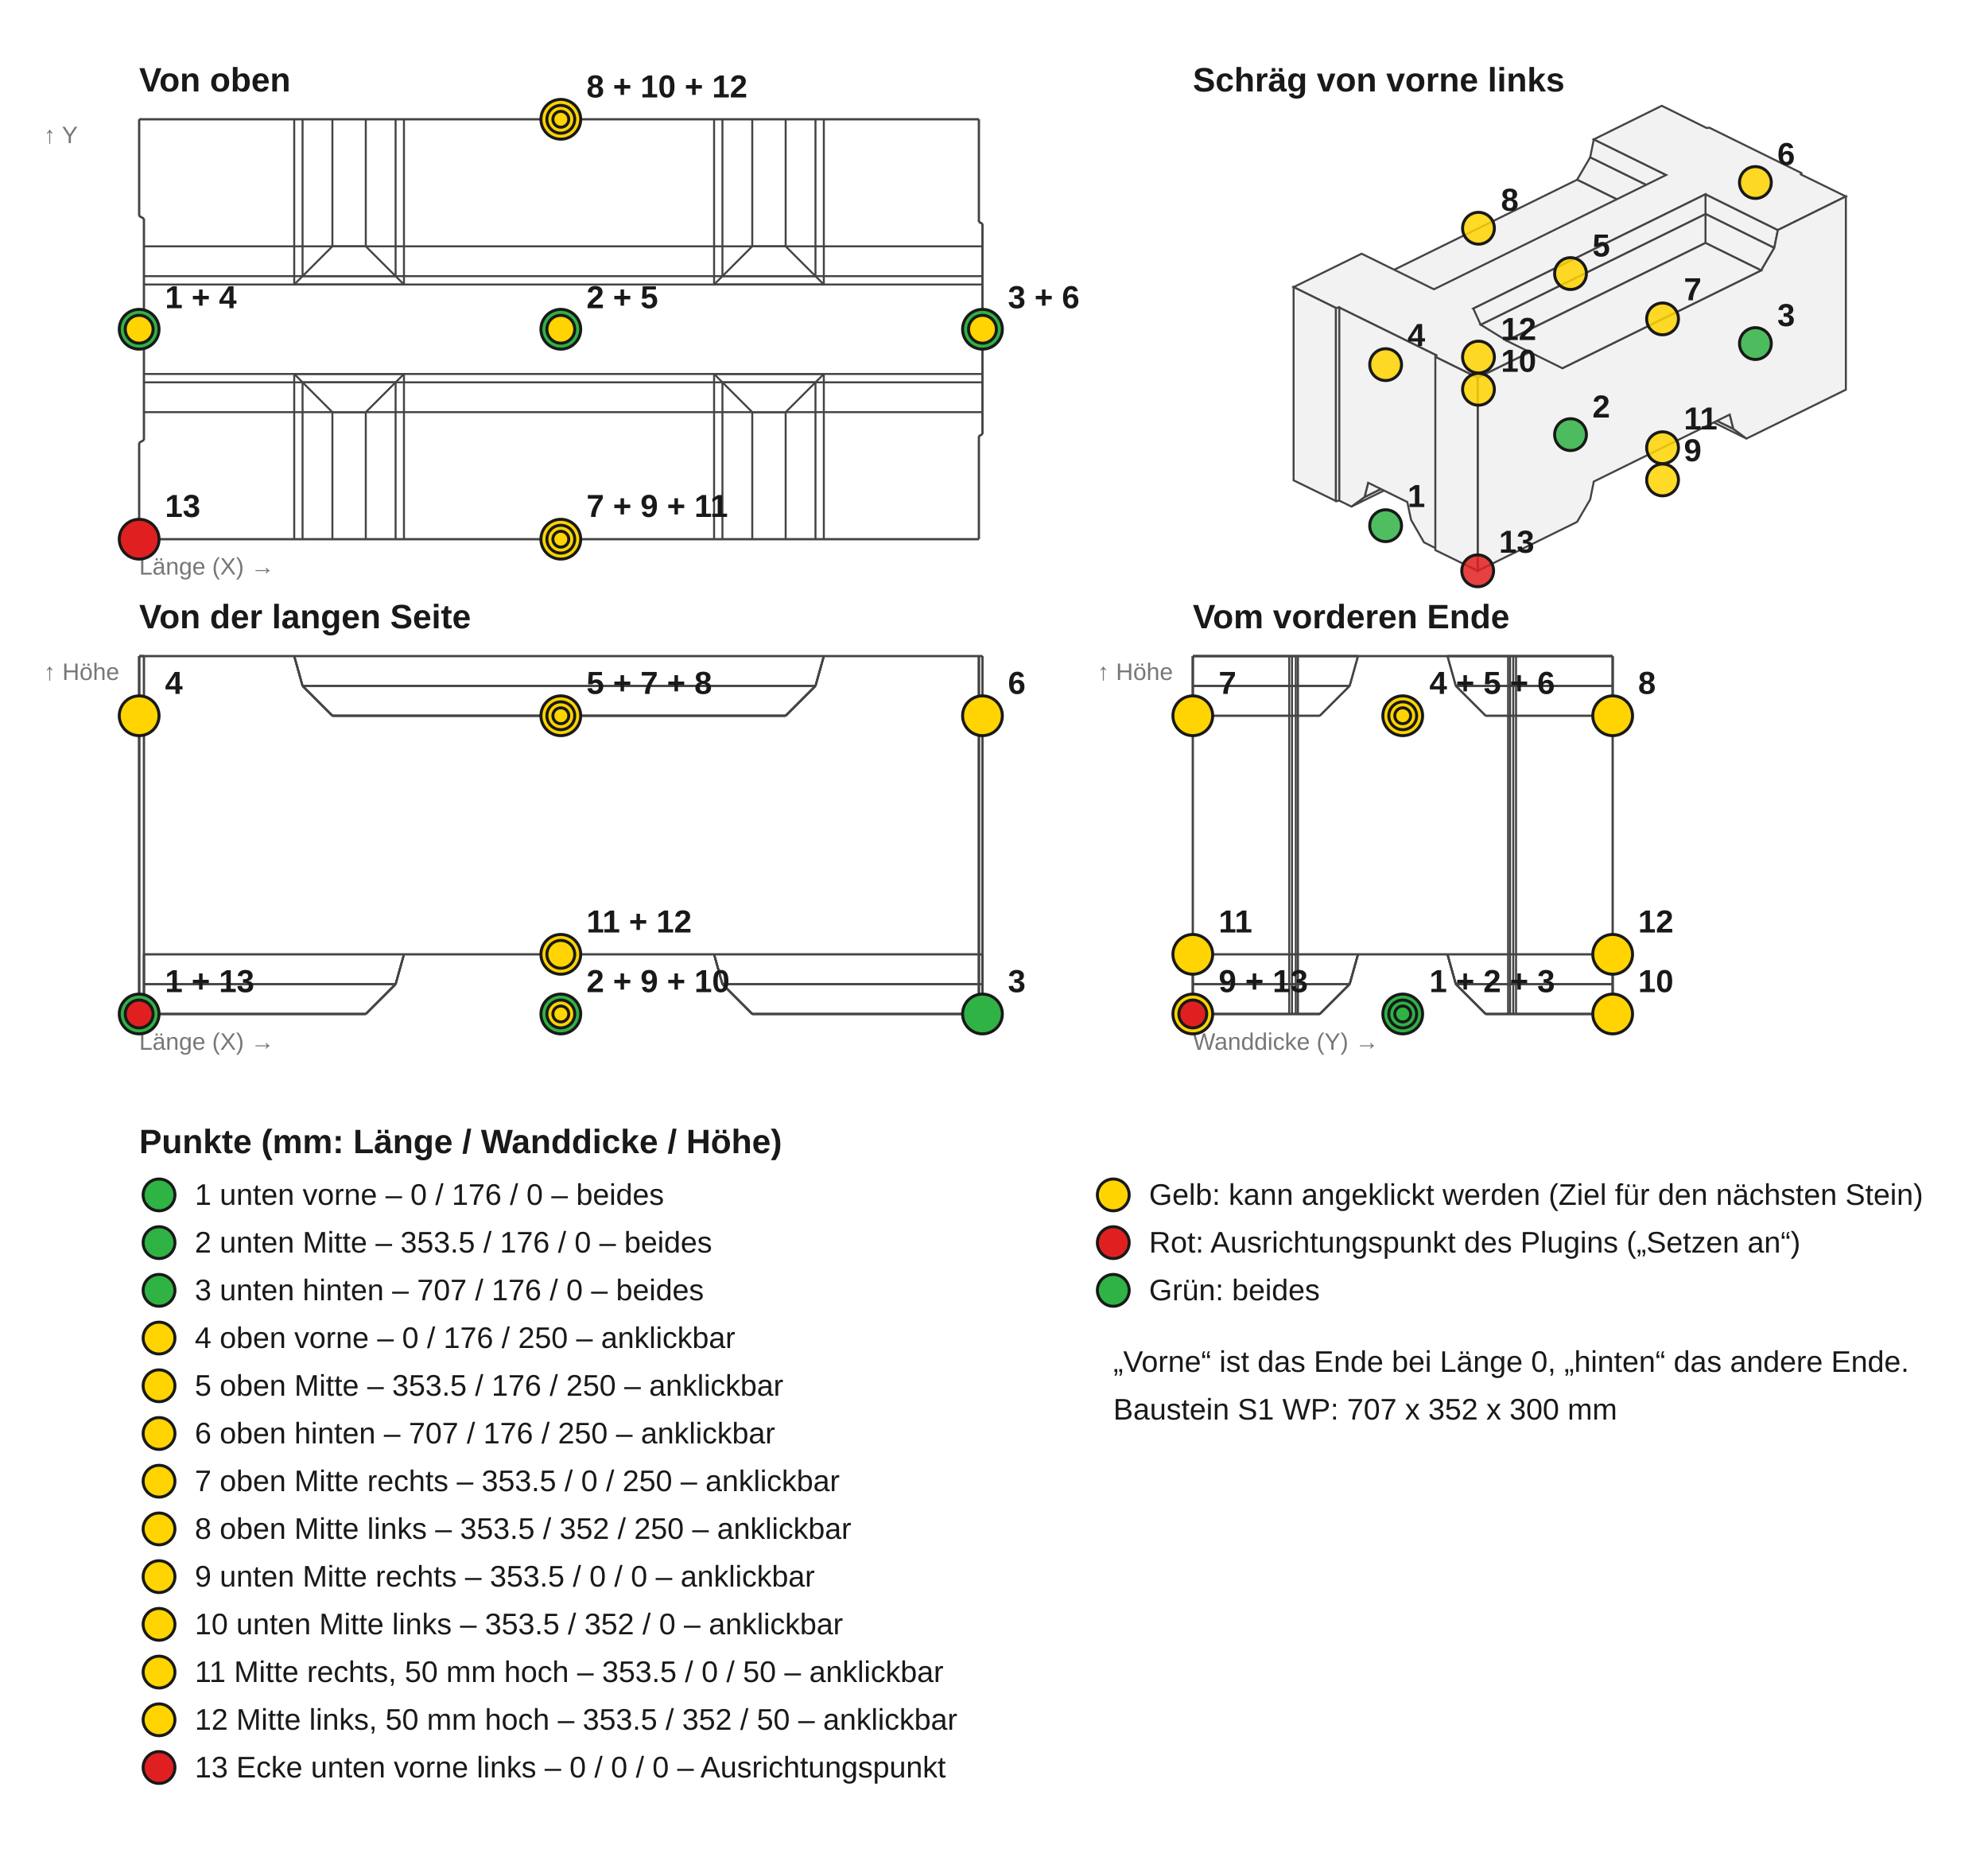
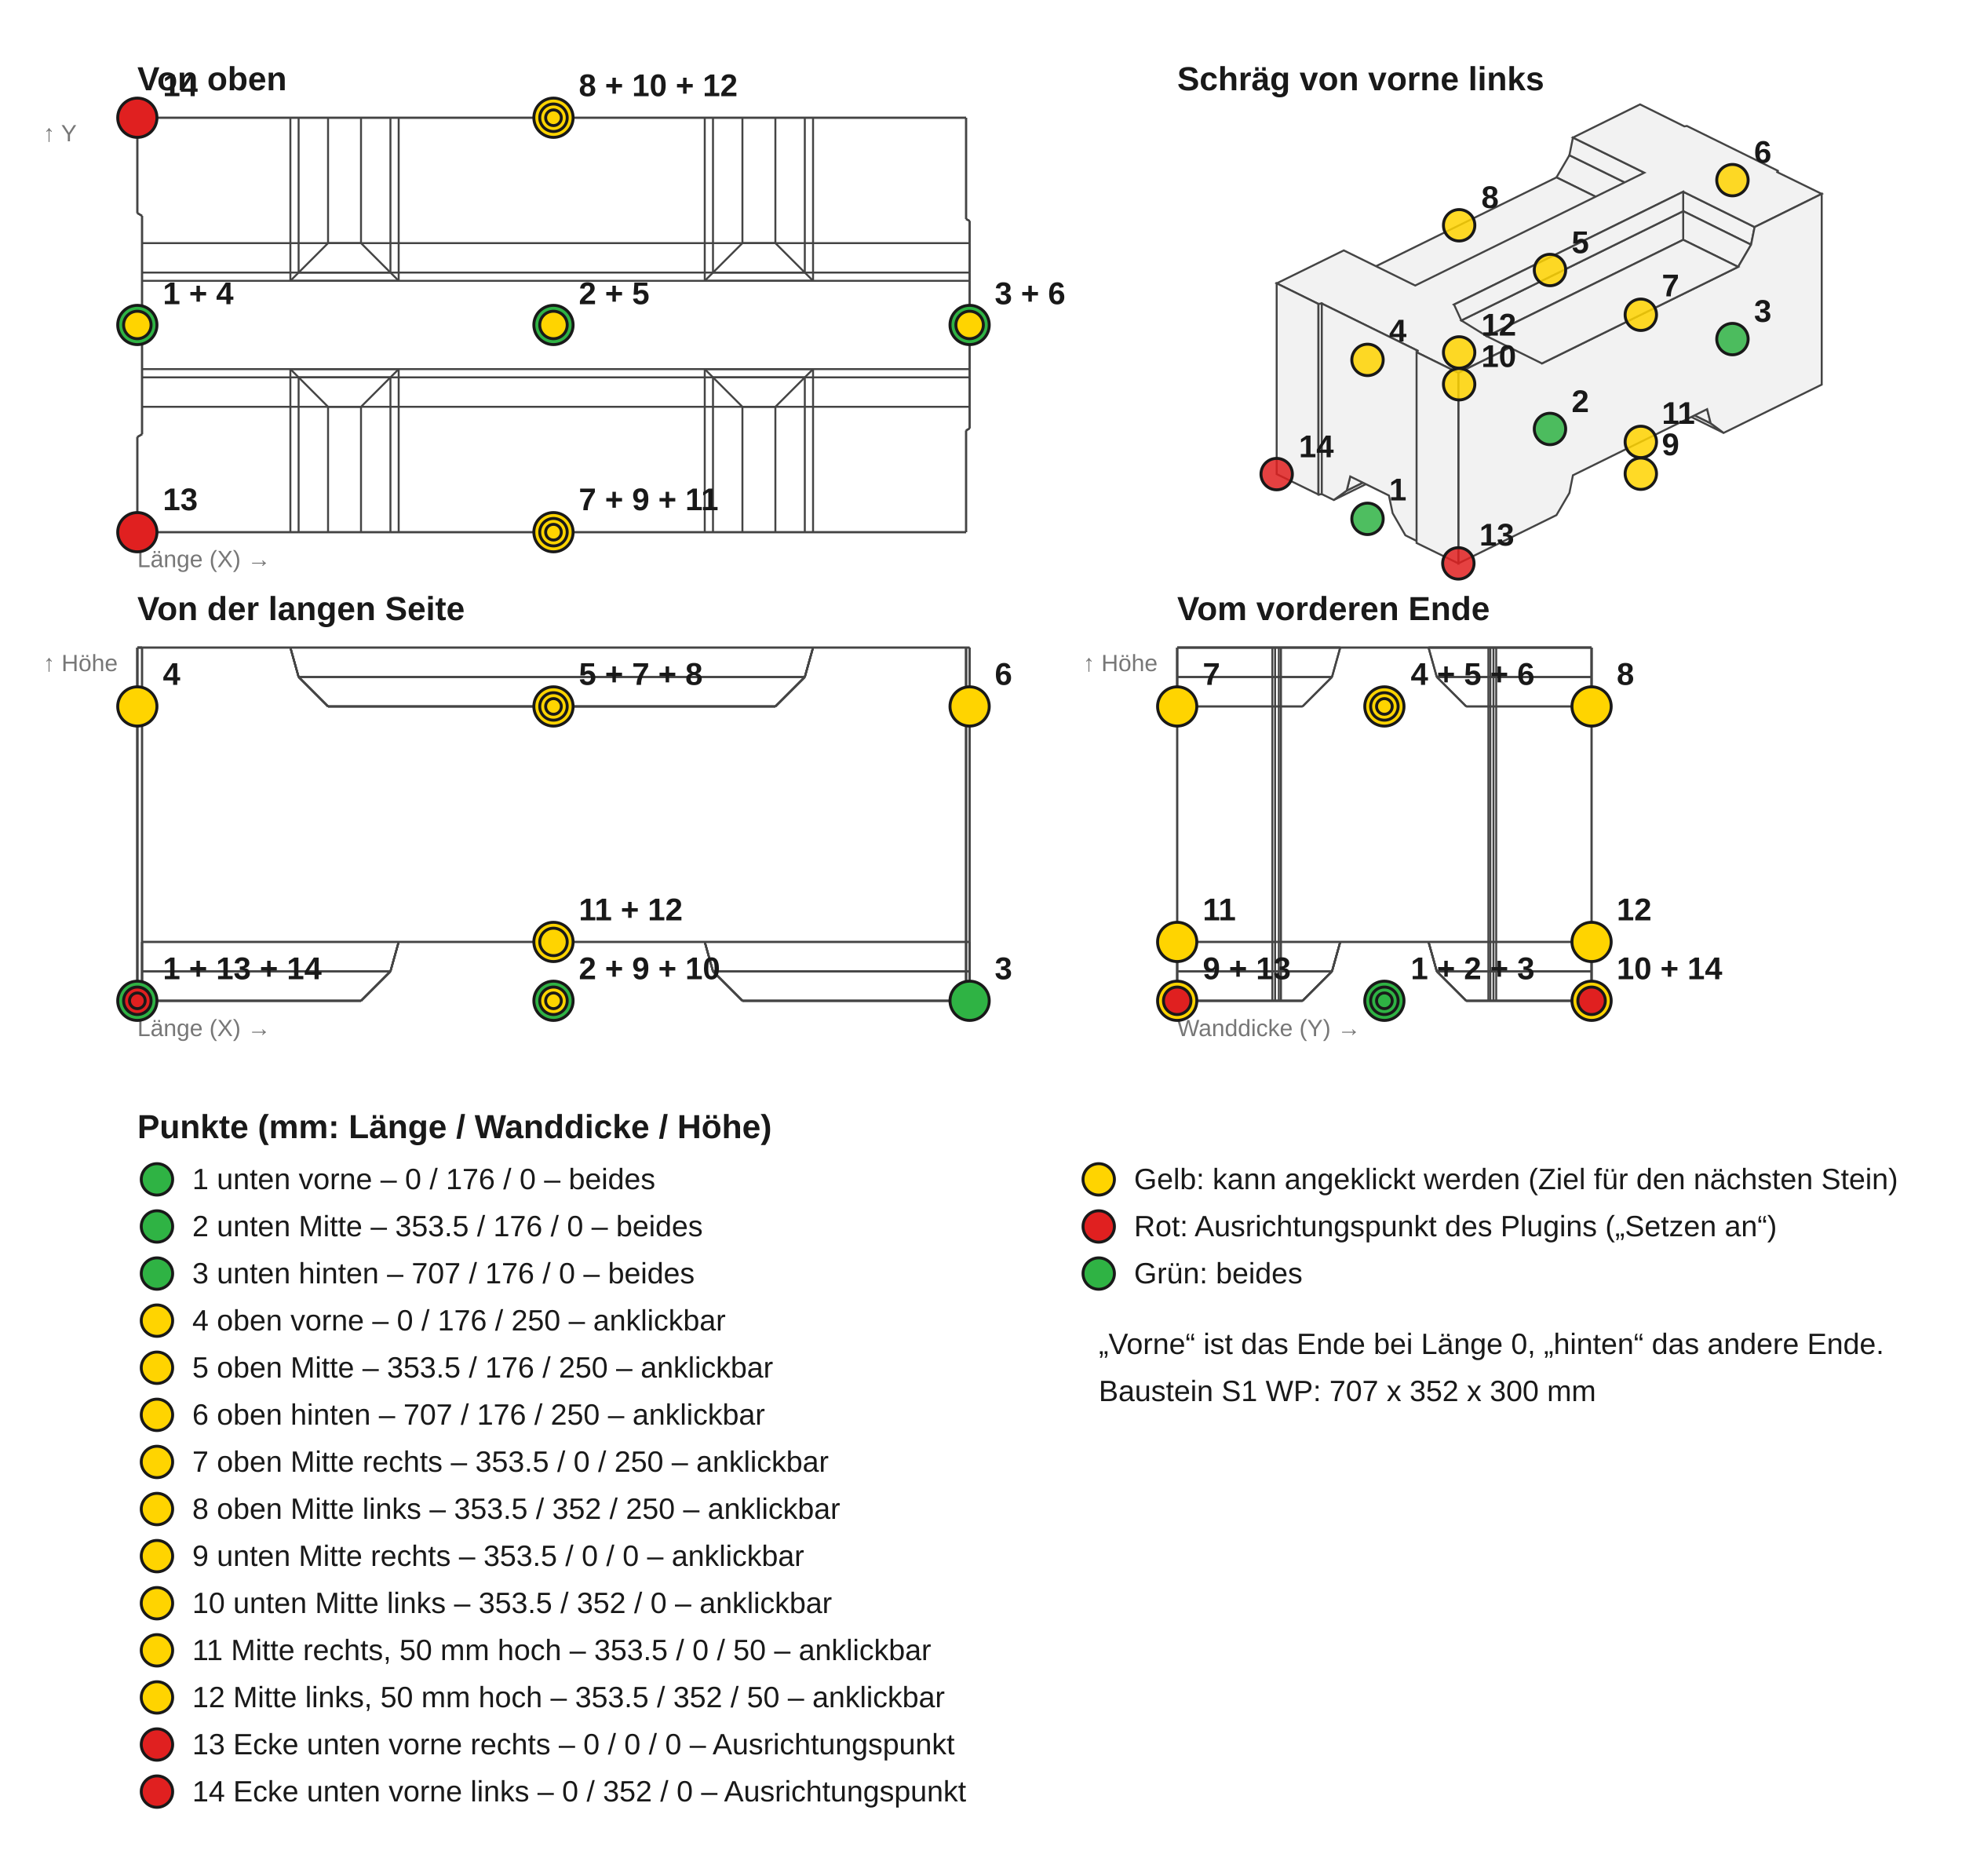
- <svg xmlns="http://www.w3.org/2000/svg" viewBox="0 0 1000 932" font-family="Arial, sans-serif">
+ <svg xmlns="http://www.w3.org/2000/svg" viewBox="0 0 1000 956" font-family="Arial, sans-serif">
  <style>.e{stroke:#444;stroke-width:1}.f{fill:#f2f2f2;stroke:#444;stroke-width:1}.y{fill:#ffd400;stroke:#191919;stroke-width:1.5}.r{fill:#e02020;stroke:#191919;stroke-width:1.5}.g{fill:#2fb344;stroke:#191919;stroke-width:1.5}.t{font-size:17px;font-weight:bold;fill:#191919}.n{font-size:16px;font-weight:bold;fill:#191919}.l{font-size:15px;fill:#191919}.a{font-size:12px;fill:#777}</style>
-   <rect width="1000" height="932" fill="#fff" />
+   <rect width="1000" height="956" fill="#fff" />
  <text x="70" y="46" class="t">Von oben</text>
  <line x1="494.2" y1="112.6" x2="492.4" y2="111.6" class="e" />
  <line x1="494.2" y1="112.6" x2="494.2" y2="112.6" class="e" />
  <line x1="494.2" y1="112.6" x2="494.2" y2="123.9" class="e" />
  <line x1="492.4" y1="111.6" x2="492.4" y2="111.6" class="e" />
  <line x1="492.4" y1="111.6" x2="492.4" y2="60.0" class="e" />
  <line x1="492.4" y1="111.6" x2="494.2" y2="112.6" class="e" />
  <line x1="492.4" y1="111.6" x2="492.4" y2="60.0" class="e" />
  <line x1="494.2" y1="112.6" x2="494.2" y2="218.3" class="e" />
  <line x1="492.4" y1="60.0" x2="492.4" y2="60.0" class="e" />
  <line x1="492.4" y1="60.0" x2="378.4" y2="60.0" class="e" />
  <line x1="492.4" y1="60.0" x2="414.4" y2="60.0" class="e" />
  <line x1="378.4" y1="123.9" x2="378.4" y2="60.0" class="e" />
  <line x1="378.4" y1="123.9" x2="494.2" y2="123.9" class="e" />
  <line x1="378.4" y1="123.9" x2="363.4" y2="138.9" class="e" />
  <line x1="378.4" y1="60.0" x2="363.4" y2="60.0" class="e" />
  <line x1="494.2" y1="123.9" x2="494.2" y2="138.9" class="e" />
  <line x1="359.2" y1="143.1" x2="363.4" y2="138.9" class="e" />
  <line x1="359.2" y1="143.1" x2="494.2" y2="143.1" class="e" />
  <line x1="359.2" y1="143.1" x2="359.2" y2="60.0" class="e" />
  <line x1="363.4" y1="138.9" x2="494.2" y2="138.9" class="e" />
  <line x1="363.4" y1="138.9" x2="363.4" y2="60.0" class="e" />
  <line x1="494.2" y1="138.9" x2="494.2" y2="143.1" class="e" />
  <line x1="494.2" y1="143.1" x2="494.2" y2="188.1" class="e" />
  <line x1="363.4" y1="192.3" x2="359.2" y2="188.1" class="e" />
  <line x1="363.4" y1="192.3" x2="494.2" y2="192.3" class="e" />
  <line x1="363.4" y1="192.3" x2="378.4" y2="207.3" class="e" />
  <line x1="363.4" y1="192.3" x2="363.4" y2="271.2" class="e" />
  <line x1="359.2" y1="188.1" x2="494.2" y2="188.1" class="e" />
  <line x1="359.2" y1="188.1" x2="359.2" y2="271.2" class="e" />
  <line x1="494.2" y1="188.1" x2="494.2" y2="192.3" class="e" />
  <line x1="494.2" y1="192.3" x2="494.2" y2="207.3" class="e" />
  <line x1="494.2" y1="218.3" x2="494.2" y2="218.3" class="e" />
  <line x1="494.2" y1="218.3" x2="492.4" y2="219.4" class="e" />
  <line x1="494.2" y1="207.3" x2="494.2" y2="218.3" class="e" />
  <line x1="494.2" y1="207.3" x2="378.4" y2="207.3" class="e" />
  <line x1="494.2" y1="218.3" x2="492.4" y2="219.4" class="e" />
  <line x1="378.4" y1="207.3" x2="378.4" y2="271.2" class="e" />
  <line x1="492.4" y1="219.4" x2="492.4" y2="219.4" class="e" />
  <line x1="492.4" y1="219.4" x2="492.4" y2="271.2" class="e" />
  <line x1="492.4" y1="219.4" x2="492.4" y2="271.2" class="e" />
  <line x1="492.4" y1="271.2" x2="492.4" y2="271.2" class="e" />
  <line x1="492.4" y1="271.2" x2="378.4" y2="271.2" class="e" />
  <line x1="492.4" y1="271.2" x2="414.4" y2="271.2" class="e" />
  <line x1="378.4" y1="271.2" x2="363.4" y2="271.2" class="e" />
  <line x1="410.2" y1="138.9" x2="414.4" y2="143.1" class="e" />
  <line x1="410.2" y1="138.9" x2="410.2" y2="60.0" class="e" />
  <line x1="410.2" y1="138.9" x2="395.2" y2="123.9" class="e" />
  <line x1="410.2" y1="138.9" x2="152.2" y2="138.9" class="e" />
  <line x1="414.4" y1="143.1" x2="414.4" y2="60.0" class="e" />
  <line x1="414.4" y1="143.1" x2="148.0" y2="143.1" class="e" />
  <line x1="414.4" y1="60.0" x2="410.2" y2="60.0" class="e" />
  <line x1="410.2" y1="60.0" x2="395.2" y2="60.0" class="e" />
  <line x1="395.2" y1="123.9" x2="395.2" y2="60.0" class="e" />
  <line x1="395.2" y1="123.9" x2="167.2" y2="123.9" class="e" />
  <line x1="395.2" y1="60.0" x2="167.2" y2="60.0" class="e" />
  <line x1="359.2" y1="60.0" x2="363.4" y2="60.0" class="e" />
  <line x1="359.2" y1="60.0" x2="203.2" y2="60.0" class="e" />
  <line x1="203.2" y1="143.1" x2="199.0" y2="138.9" class="e" />
  <line x1="203.2" y1="143.1" x2="203.2" y2="60.0" class="e" />
  <line x1="203.2" y1="143.1" x2="72.4" y2="143.1" class="e" />
  <line x1="199.0" y1="138.9" x2="199.0" y2="60.0" class="e" />
  <line x1="199.0" y1="138.9" x2="184.0" y2="123.9" class="e" />
  <line x1="199.0" y1="138.9" x2="72.4" y2="138.9" class="e" />
  <line x1="199.0" y1="60.0" x2="203.2" y2="60.0" class="e" />
  <line x1="199.0" y1="60.0" x2="184.0" y2="60.0" class="e" />
  <line x1="410.2" y1="192.3" x2="410.2" y2="271.2" class="e" />
  <line x1="410.2" y1="192.3" x2="414.4" y2="188.1" class="e" />
  <line x1="410.2" y1="192.3" x2="395.2" y2="207.3" class="e" />
  <line x1="410.2" y1="192.3" x2="152.2" y2="192.3" class="e" />
  <line x1="410.2" y1="271.2" x2="414.4" y2="271.2" class="e" />
  <line x1="410.2" y1="271.2" x2="395.2" y2="271.2" class="e" />
  <line x1="414.4" y1="271.2" x2="414.4" y2="188.1" class="e" />
  <line x1="414.4" y1="188.1" x2="148.0" y2="188.1" class="e" />
  <line x1="395.2" y1="207.3" x2="395.2" y2="271.2" class="e" />
  <line x1="395.2" y1="207.3" x2="167.2" y2="207.3" class="e" />
  <line x1="395.2" y1="271.2" x2="167.2" y2="271.2" class="e" />
  <line x1="363.4" y1="271.2" x2="359.2" y2="271.2" class="e" />
  <line x1="359.2" y1="271.2" x2="203.2" y2="271.2" class="e" />
  <line x1="203.2" y1="271.2" x2="199.0" y2="271.2" class="e" />
  <line x1="203.2" y1="271.2" x2="203.2" y2="188.1" class="e" />
  <line x1="199.0" y1="271.2" x2="199.0" y2="192.3" class="e" />
  <line x1="199.0" y1="271.2" x2="184.0" y2="271.2" class="e" />
  <line x1="199.0" y1="192.3" x2="203.2" y2="188.1" class="e" />
  <line x1="199.0" y1="192.3" x2="72.4" y2="192.3" class="e" />
  <line x1="199.0" y1="192.3" x2="184.0" y2="207.3" class="e" />
  <line x1="203.2" y1="188.1" x2="72.4" y2="188.1" class="e" />
  <line x1="72.4" y1="188.1" x2="72.4" y2="143.1" class="e" />
  <line x1="72.4" y1="188.1" x2="72.4" y2="192.3" class="e" />
  <line x1="72.4" y1="143.1" x2="72.4" y2="138.9" class="e" />
  <line x1="167.2" y1="123.9" x2="167.2" y2="60.0" class="e" />
  <line x1="167.2" y1="123.9" x2="152.2" y2="138.9" class="e" />
  <line x1="167.2" y1="60.0" x2="152.2" y2="60.0" class="e" />
  <line x1="70.0" y1="60.0" x2="148.0" y2="60.0" class="e" />
  <line x1="70.0" y1="60.0" x2="70.0" y2="60.0" class="e" />
  <line x1="70.0" y1="60.0" x2="70.0" y2="108.6" class="e" />
  <line x1="148.0" y1="60.0" x2="152.2" y2="60.0" class="e" />
  <line x1="148.0" y1="60.0" x2="148.0" y2="143.1" class="e" />
  <line x1="152.2" y1="60.0" x2="152.2" y2="138.9" class="e" />
  <line x1="70.0" y1="60.0" x2="184.0" y2="60.0" class="e" />
  <line x1="70.0" y1="60.0" x2="70.0" y2="108.6" class="e" />
  <line x1="184.0" y1="60.0" x2="184.0" y2="123.9" class="e" />
  <line x1="184.0" y1="123.9" x2="72.4" y2="123.9" class="e" />
  <line x1="72.4" y1="110.0" x2="70.0" y2="108.6" class="e" />
  <line x1="72.4" y1="110.0" x2="72.4" y2="123.9" class="e" />
  <line x1="72.4" y1="110.0" x2="72.4" y2="110.0" class="e" />
  <line x1="70.0" y1="108.6" x2="70.0" y2="108.6" class="e" />
  <line x1="72.4" y1="123.9" x2="72.4" y2="138.9" class="e" />
  <line x1="152.2" y1="138.9" x2="148.0" y2="143.1" class="e" />
  <line x1="70.0" y1="108.6" x2="72.4" y2="110.0" class="e" />
  <line x1="72.4" y1="110.0" x2="72.4" y2="221.3" class="e" />
  <line x1="72.4" y1="221.3" x2="70.0" y2="222.7" class="e" />
  <line x1="72.4" y1="221.3" x2="72.4" y2="221.3" class="e" />
  <line x1="70.0" y1="222.7" x2="70.0" y2="271.2" class="e" />
  <line x1="70.0" y1="222.7" x2="70.0" y2="222.7" class="e" />
  <line x1="70.0" y1="271.2" x2="148.0" y2="271.2" class="e" />
  <line x1="70.0" y1="271.2" x2="70.0" y2="271.2" class="e" />
  <line x1="148.0" y1="271.2" x2="148.0" y2="188.1" class="e" />
  <line x1="148.0" y1="271.2" x2="152.2" y2="271.2" class="e" />
  <line x1="148.0" y1="188.1" x2="152.2" y2="192.3" class="e" />
  <line x1="152.2" y1="192.3" x2="167.2" y2="207.3" class="e" />
  <line x1="152.2" y1="192.3" x2="152.2" y2="271.2" class="e" />
  <line x1="167.2" y1="207.3" x2="167.2" y2="271.2" class="e" />
  <line x1="72.4" y1="192.3" x2="72.4" y2="207.3" class="e" />
  <line x1="184.0" y1="271.2" x2="184.0" y2="207.3" class="e" />
  <line x1="184.0" y1="271.2" x2="70.0" y2="271.2" class="e" />
  <line x1="184.0" y1="207.3" x2="72.4" y2="207.3" class="e" />
  <line x1="72.4" y1="207.3" x2="72.4" y2="221.3" class="e" />
  <line x1="167.2" y1="271.2" x2="152.2" y2="271.2" class="e" />
  <line x1="70.0" y1="271.2" x2="70.0" y2="222.7" class="e" />
  <line x1="70.0" y1="222.7" x2="72.4" y2="221.3" class="e" />
  <text x="70" y="289" class="a">Länge (X) →</text>
  <text x="22" y="72" class="a">↑ Y</text>
  <circle cx="70.0" cy="165.6" r="10" class="g" />
  <circle cx="282.1" cy="165.6" r="10" class="g" />
  <circle cx="494.2" cy="165.6" r="10" class="g" />
  <circle cx="70.0" cy="165.6" r="7" class="y" />
  <circle cx="282.1" cy="165.6" r="7" class="y" />
  <circle cx="494.2" cy="165.6" r="7" class="y" />
  <circle cx="282.1" cy="271.2" r="10" class="y" />
  <circle cx="282.1" cy="60.0" r="10" class="y" />
  <circle cx="282.1" cy="271.2" r="7" class="y" />
  <circle cx="282.1" cy="60.0" r="7" class="y" />
  <circle cx="282.1" cy="271.2" r="4" class="y" />
  <circle cx="282.1" cy="60.0" r="4" class="y" />
  <circle cx="70.0" cy="271.2" r="10" class="r" />
+   <circle cx="70.0" cy="60.0" r="10" class="r" />
  <text x="83" y="155" class="n">1 + 4</text>
  <text x="295" y="155" class="n">2 + 5</text>
  <text x="507" y="155" class="n">3 + 6</text>
  <text x="295" y="260" class="n">7 + 9 + 11</text>
  <text x="295" y="49" class="n">8 + 10 + 12</text>
  <text x="83" y="260" class="n">13</text>
+   <text x="83" y="49" class="n">14</text>
  <text x="70" y="316" class="t">Von der langen Seite</text>
  <line x1="494.2" y1="510.0" x2="492.4" y2="510.0" class="e" />
  <line x1="494.2" y1="510.0" x2="494.2" y2="330.0" class="e" />
  <line x1="494.2" y1="510.0" x2="494.2" y2="510.0" class="e" />
  <line x1="492.4" y1="510.0" x2="492.4" y2="330.0" class="e" />
  <line x1="492.4" y1="510.0" x2="492.4" y2="510.0" class="e" />
  <line x1="492.4" y1="330.0" x2="494.2" y2="330.0" class="e" />
  <line x1="492.4" y1="330.0" x2="492.4" y2="330.0" class="e" />
  <line x1="494.2" y1="330.0" x2="494.2" y2="330.0" class="e" />
  <line x1="492.4" y1="510.0" x2="492.4" y2="330.0" class="e" />
  <line x1="492.4" y1="510.0" x2="378.4" y2="510.0" class="e" />
  <line x1="492.4" y1="330.0" x2="414.4" y2="330.0" class="e" />
  <line x1="378.4" y1="510.0" x2="378.4" y2="510.0" class="e" />
  <line x1="378.4" y1="510.0" x2="494.2" y2="510.0" class="e" />
  <line x1="378.4" y1="510.0" x2="363.4" y2="495.0" class="e" />
  <line x1="378.4" y1="510.0" x2="363.4" y2="495.0" class="e" />
  <line x1="494.2" y1="510.0" x2="494.2" y2="495.0" class="e" />
  <line x1="359.2" y1="480.0" x2="363.4" y2="495.0" class="e" />
  <line x1="359.2" y1="480.0" x2="494.2" y2="480.0" class="e" />
  <line x1="359.2" y1="480.0" x2="359.2" y2="480.0" class="e" />
  <line x1="363.4" y1="495.0" x2="494.2" y2="495.0" class="e" />
  <line x1="363.4" y1="495.0" x2="363.4" y2="495.0" class="e" />
  <line x1="494.2" y1="495.0" x2="494.2" y2="480.0" class="e" />
  <line x1="494.2" y1="480.0" x2="494.2" y2="480.0" class="e" />
  <line x1="363.4" y1="495.0" x2="359.2" y2="480.0" class="e" />
  <line x1="363.4" y1="495.0" x2="494.2" y2="495.0" class="e" />
  <line x1="363.4" y1="495.0" x2="378.4" y2="510.0" class="e" />
  <line x1="363.4" y1="495.0" x2="363.4" y2="495.0" class="e" />
  <line x1="359.2" y1="480.0" x2="494.2" y2="480.0" class="e" />
  <line x1="359.2" y1="480.0" x2="359.2" y2="480.0" class="e" />
  <line x1="494.2" y1="480.0" x2="494.2" y2="495.0" class="e" />
  <line x1="494.2" y1="495.0" x2="494.2" y2="510.0" class="e" />
  <line x1="494.2" y1="330.0" x2="494.2" y2="510.0" class="e" />
  <line x1="494.2" y1="330.0" x2="492.4" y2="330.0" class="e" />
  <line x1="494.2" y1="510.0" x2="494.2" y2="510.0" class="e" />
  <line x1="494.2" y1="510.0" x2="378.4" y2="510.0" class="e" />
  <line x1="494.2" y1="510.0" x2="492.4" y2="510.0" class="e" />
  <line x1="378.4" y1="510.0" x2="378.4" y2="510.0" class="e" />
  <line x1="492.4" y1="510.0" x2="492.4" y2="330.0" class="e" />
  <line x1="492.4" y1="510.0" x2="492.4" y2="510.0" class="e" />
  <line x1="492.4" y1="330.0" x2="492.4" y2="330.0" class="e" />
  <line x1="492.4" y1="510.0" x2="492.4" y2="330.0" class="e" />
  <line x1="492.4" y1="510.0" x2="378.4" y2="510.0" class="e" />
  <line x1="492.4" y1="330.0" x2="414.4" y2="330.0" class="e" />
  <line x1="378.4" y1="510.0" x2="363.4" y2="495.0" class="e" />
  <line x1="410.2" y1="345.0" x2="414.4" y2="330.0" class="e" />
  <line x1="410.2" y1="345.0" x2="410.2" y2="345.0" class="e" />
  <line x1="410.2" y1="345.0" x2="395.2" y2="360.0" class="e" />
  <line x1="410.2" y1="345.0" x2="152.2" y2="345.0" class="e" />
  <line x1="414.4" y1="330.0" x2="414.4" y2="330.0" class="e" />
  <line x1="414.4" y1="330.0" x2="148.0" y2="330.0" class="e" />
  <line x1="414.4" y1="330.0" x2="410.2" y2="345.0" class="e" />
  <line x1="410.2" y1="345.0" x2="395.2" y2="360.0" class="e" />
  <line x1="395.2" y1="360.0" x2="395.2" y2="360.0" class="e" />
  <line x1="395.2" y1="360.0" x2="167.2" y2="360.0" class="e" />
  <line x1="395.2" y1="360.0" x2="167.2" y2="360.0" class="e" />
  <line x1="359.2" y1="480.0" x2="363.4" y2="495.0" class="e" />
  <line x1="359.2" y1="480.0" x2="203.2" y2="480.0" class="e" />
  <line x1="203.2" y1="480.0" x2="199.0" y2="495.0" class="e" />
  <line x1="203.2" y1="480.0" x2="203.2" y2="480.0" class="e" />
  <line x1="203.2" y1="480.0" x2="72.4" y2="480.0" class="e" />
  <line x1="199.0" y1="495.0" x2="199.0" y2="495.0" class="e" />
  <line x1="199.0" y1="495.0" x2="184.0" y2="510.0" class="e" />
  <line x1="199.0" y1="495.0" x2="72.4" y2="495.0" class="e" />
  <line x1="199.0" y1="495.0" x2="203.2" y2="480.0" class="e" />
  <line x1="199.0" y1="495.0" x2="184.0" y2="510.0" class="e" />
  <line x1="410.2" y1="345.0" x2="410.2" y2="345.0" class="e" />
  <line x1="410.2" y1="345.0" x2="414.4" y2="330.0" class="e" />
  <line x1="410.2" y1="345.0" x2="395.2" y2="360.0" class="e" />
  <line x1="410.2" y1="345.0" x2="152.2" y2="345.0" class="e" />
  <line x1="410.2" y1="345.0" x2="414.4" y2="330.0" class="e" />
  <line x1="410.2" y1="345.0" x2="395.2" y2="360.0" class="e" />
  <line x1="414.4" y1="330.0" x2="414.4" y2="330.0" class="e" />
  <line x1="414.4" y1="330.0" x2="148.0" y2="330.0" class="e" />
  <line x1="395.2" y1="360.0" x2="395.2" y2="360.0" class="e" />
  <line x1="395.2" y1="360.0" x2="167.2" y2="360.0" class="e" />
  <line x1="395.2" y1="360.0" x2="167.2" y2="360.0" class="e" />
  <line x1="363.4" y1="495.0" x2="359.2" y2="480.0" class="e" />
  <line x1="359.2" y1="480.0" x2="203.2" y2="480.0" class="e" />
  <line x1="203.2" y1="480.0" x2="199.0" y2="495.0" class="e" />
  <line x1="203.2" y1="480.0" x2="203.2" y2="480.0" class="e" />
  <line x1="199.0" y1="495.0" x2="199.0" y2="495.0" class="e" />
  <line x1="199.0" y1="495.0" x2="184.0" y2="510.0" class="e" />
  <line x1="199.0" y1="495.0" x2="203.2" y2="480.0" class="e" />
  <line x1="199.0" y1="495.0" x2="72.4" y2="495.0" class="e" />
  <line x1="199.0" y1="495.0" x2="184.0" y2="510.0" class="e" />
  <line x1="203.2" y1="480.0" x2="72.4" y2="480.0" class="e" />
  <line x1="72.4" y1="480.0" x2="72.4" y2="480.0" class="e" />
  <line x1="72.4" y1="480.0" x2="72.4" y2="495.0" class="e" />
  <line x1="72.4" y1="480.0" x2="72.4" y2="495.0" class="e" />
  <line x1="167.2" y1="360.0" x2="167.2" y2="360.0" class="e" />
  <line x1="167.2" y1="360.0" x2="152.2" y2="345.0" class="e" />
  <line x1="167.2" y1="360.0" x2="152.2" y2="345.0" class="e" />
  <line x1="70.0" y1="330.0" x2="148.0" y2="330.0" class="e" />
  <line x1="70.0" y1="330.0" x2="70.0" y2="510.0" class="e" />
  <line x1="70.0" y1="330.0" x2="70.0" y2="330.0" class="e" />
  <line x1="148.0" y1="330.0" x2="152.2" y2="345.0" class="e" />
  <line x1="148.0" y1="330.0" x2="148.0" y2="330.0" class="e" />
  <line x1="152.2" y1="345.0" x2="152.2" y2="345.0" class="e" />
  <line x1="70.0" y1="510.0" x2="184.0" y2="510.0" class="e" />
  <line x1="70.0" y1="510.0" x2="70.0" y2="510.0" class="e" />
  <line x1="184.0" y1="510.0" x2="184.0" y2="510.0" class="e" />
  <line x1="184.0" y1="510.0" x2="72.4" y2="510.0" class="e" />
  <line x1="72.4" y1="510.0" x2="70.0" y2="510.0" class="e" />
  <line x1="72.4" y1="510.0" x2="72.4" y2="510.0" class="e" />
  <line x1="72.4" y1="510.0" x2="72.4" y2="330.0" class="e" />
  <line x1="70.0" y1="510.0" x2="70.0" y2="330.0" class="e" />
  <line x1="72.4" y1="510.0" x2="72.4" y2="495.0" class="e" />
  <line x1="152.2" y1="345.0" x2="148.0" y2="330.0" class="e" />
  <line x1="70.0" y1="330.0" x2="72.4" y2="330.0" class="e" />
  <line x1="72.4" y1="330.0" x2="72.4" y2="330.0" class="e" />
  <line x1="72.4" y1="330.0" x2="70.0" y2="330.0" class="e" />
  <line x1="72.4" y1="330.0" x2="72.4" y2="510.0" class="e" />
  <line x1="70.0" y1="330.0" x2="70.0" y2="330.0" class="e" />
  <line x1="70.0" y1="330.0" x2="70.0" y2="510.0" class="e" />
  <line x1="70.0" y1="330.0" x2="148.0" y2="330.0" class="e" />
  <line x1="70.0" y1="330.0" x2="70.0" y2="510.0" class="e" />
  <line x1="148.0" y1="330.0" x2="148.0" y2="330.0" class="e" />
  <line x1="148.0" y1="330.0" x2="152.2" y2="345.0" class="e" />
  <line x1="148.0" y1="330.0" x2="152.2" y2="345.0" class="e" />
  <line x1="152.2" y1="345.0" x2="167.2" y2="360.0" class="e" />
  <line x1="152.2" y1="345.0" x2="152.2" y2="345.0" class="e" />
  <line x1="167.2" y1="360.0" x2="167.2" y2="360.0" class="e" />
  <line x1="72.4" y1="495.0" x2="72.4" y2="510.0" class="e" />
  <line x1="184.0" y1="510.0" x2="184.0" y2="510.0" class="e" />
  <line x1="184.0" y1="510.0" x2="70.0" y2="510.0" class="e" />
  <line x1="184.0" y1="510.0" x2="72.4" y2="510.0" class="e" />
  <line x1="72.4" y1="510.0" x2="72.4" y2="510.0" class="e" />
  <line x1="167.2" y1="360.0" x2="152.2" y2="345.0" class="e" />
  <line x1="70.0" y1="510.0" x2="70.0" y2="510.0" class="e" />
  <line x1="70.0" y1="510.0" x2="72.4" y2="510.0" class="e" />
  <text x="70" y="528" class="a">Länge (X) →</text>
  <text x="22" y="342" class="a">↑ Höhe</text>
  <circle cx="70.0" cy="510.0" r="10" class="g" />
  <circle cx="282.1" cy="510.0" r="10" class="g" />
  <circle cx="494.2" cy="510.0" r="10" class="g" />
  <circle cx="70.0" cy="360.0" r="10" class="y" />
  <circle cx="282.1" cy="360.0" r="10" class="y" />
  <circle cx="494.2" cy="360.0" r="10" class="y" />
  <circle cx="282.1" cy="360.0" r="7" class="y" />
  <circle cx="282.1" cy="360.0" r="4" class="y" />
  <circle cx="282.1" cy="510.0" r="7" class="y" />
  <circle cx="282.1" cy="510.0" r="4" class="y" />
  <circle cx="282.1" cy="480.0" r="10" class="y" />
  <circle cx="282.1" cy="480.0" r="7" class="y" />
  <circle cx="70.0" cy="510.0" r="7" class="r" />
-   <text x="83" y="499" class="n">1 + 13</text>
+   <circle cx="70.0" cy="510.0" r="4" class="r" />
+   <text x="83" y="499" class="n">1 + 13 + 14</text>
  <text x="295" y="499" class="n">2 + 9 + 10</text>
  <text x="507" y="499" class="n">3</text>
  <text x="83" y="349" class="n">4</text>
  <text x="295" y="349" class="n">5 + 7 + 8</text>
  <text x="507" y="349" class="n">6</text>
  <text x="295" y="469" class="n">11 + 12</text>
  <text x="600" y="316" class="t">Vom vorderen Ende</text>
  <line x1="758.6" y1="510.0" x2="759.6" y2="510.0" class="e" />
  <line x1="758.6" y1="510.0" x2="758.6" y2="330.0" class="e" />
  <line x1="758.6" y1="510.0" x2="747.3" y2="510.0" class="e" />
  <line x1="759.6" y1="510.0" x2="759.6" y2="330.0" class="e" />
  <line x1="759.6" y1="510.0" x2="811.2" y2="510.0" class="e" />
  <line x1="759.6" y1="330.0" x2="758.6" y2="330.0" class="e" />
  <line x1="759.6" y1="330.0" x2="811.2" y2="330.0" class="e" />
  <line x1="758.6" y1="330.0" x2="652.9" y2="330.0" class="e" />
  <line x1="811.2" y1="510.0" x2="811.2" y2="330.0" class="e" />
  <line x1="811.2" y1="510.0" x2="811.2" y2="510.0" class="e" />
  <line x1="811.2" y1="330.0" x2="811.2" y2="330.0" class="e" />
  <line x1="747.3" y1="510.0" x2="811.2" y2="510.0" class="e" />
  <line x1="747.3" y1="510.0" x2="747.3" y2="510.0" class="e" />
  <line x1="747.3" y1="510.0" x2="732.3" y2="495.0" class="e" />
  <line x1="811.2" y1="510.0" x2="811.2" y2="495.0" class="e" />
  <line x1="747.3" y1="510.0" x2="732.3" y2="495.0" class="e" />
  <line x1="728.1" y1="480.0" x2="732.3" y2="495.0" class="e" />
  <line x1="728.1" y1="480.0" x2="728.1" y2="480.0" class="e" />
  <line x1="728.1" y1="480.0" x2="811.2" y2="480.0" class="e" />
  <line x1="732.3" y1="495.0" x2="732.3" y2="495.0" class="e" />
  <line x1="732.3" y1="495.0" x2="811.2" y2="495.0" class="e" />
  <line x1="732.3" y1="495.0" x2="728.1" y2="480.0" class="e" />
  <line x1="728.1" y1="480.0" x2="683.1" y2="480.0" class="e" />
  <line x1="678.9" y1="495.0" x2="683.1" y2="480.0" class="e" />
  <line x1="678.9" y1="495.0" x2="678.9" y2="495.0" class="e" />
  <line x1="678.9" y1="495.0" x2="663.9" y2="510.0" class="e" />
  <line x1="678.9" y1="495.0" x2="600.0" y2="495.0" class="e" />
  <line x1="683.1" y1="480.0" x2="683.1" y2="480.0" class="e" />
  <line x1="683.1" y1="480.0" x2="600.0" y2="480.0" class="e" />
  <line x1="683.1" y1="480.0" x2="678.9" y2="495.0" class="e" />
  <line x1="678.9" y1="495.0" x2="663.9" y2="510.0" class="e" />
  <line x1="652.9" y1="330.0" x2="652.9" y2="510.0" class="e" />
  <line x1="652.9" y1="330.0" x2="651.8" y2="330.0" class="e" />
  <line x1="663.9" y1="510.0" x2="652.9" y2="510.0" class="e" />
  <line x1="663.9" y1="510.0" x2="663.9" y2="510.0" class="e" />
  <line x1="652.9" y1="510.0" x2="651.8" y2="510.0" class="e" />
  <line x1="663.9" y1="510.0" x2="600.0" y2="510.0" class="e" />
  <line x1="651.8" y1="510.0" x2="651.8" y2="330.0" class="e" />
  <line x1="651.8" y1="510.0" x2="600.0" y2="510.0" class="e" />
  <line x1="651.8" y1="330.0" x2="600.0" y2="330.0" class="e" />
  <line x1="600.0" y1="510.0" x2="600.0" y2="330.0" class="e" />
  <line x1="600.0" y1="510.0" x2="600.0" y2="510.0" class="e" />
  <line x1="600.0" y1="330.0" x2="600.0" y2="330.0" class="e" />
  <line x1="600.0" y1="510.0" x2="600.0" y2="495.0" class="e" />
  <line x1="732.3" y1="345.0" x2="728.1" y2="330.0" class="e" />
  <line x1="732.3" y1="345.0" x2="811.2" y2="345.0" class="e" />
  <line x1="732.3" y1="345.0" x2="747.3" y2="360.0" class="e" />
  <line x1="732.3" y1="345.0" x2="732.3" y2="345.0" class="e" />
  <line x1="728.1" y1="330.0" x2="811.2" y2="330.0" class="e" />
  <line x1="728.1" y1="330.0" x2="728.1" y2="330.0" class="e" />
  <line x1="811.2" y1="330.0" x2="811.2" y2="345.0" class="e" />
  <line x1="811.2" y1="345.0" x2="811.2" y2="360.0" class="e" />
  <line x1="747.3" y1="360.0" x2="811.2" y2="360.0" class="e" />
  <line x1="747.3" y1="360.0" x2="747.3" y2="360.0" class="e" />
  <line x1="811.2" y1="360.0" x2="811.2" y2="360.0" class="e" />
  <line x1="811.2" y1="480.0" x2="811.2" y2="495.0" class="e" />
  <line x1="811.2" y1="480.0" x2="811.2" y2="480.0" class="e" />
  <line x1="728.1" y1="480.0" x2="732.3" y2="495.0" class="e" />
  <line x1="728.1" y1="480.0" x2="811.2" y2="480.0" class="e" />
  <line x1="728.1" y1="480.0" x2="728.1" y2="480.0" class="e" />
  <line x1="732.3" y1="495.0" x2="811.2" y2="495.0" class="e" />
  <line x1="732.3" y1="495.0" x2="747.3" y2="510.0" class="e" />
  <line x1="732.3" y1="495.0" x2="732.3" y2="495.0" class="e" />
  <line x1="811.2" y1="495.0" x2="811.2" y2="480.0" class="e" />
  <line x1="811.2" y1="495.0" x2="811.2" y2="510.0" class="e" />
  <line x1="678.9" y1="345.0" x2="600.0" y2="345.0" class="e" />
  <line x1="678.9" y1="345.0" x2="683.1" y2="330.0" class="e" />
  <line x1="678.9" y1="345.0" x2="663.9" y2="360.0" class="e" />
  <line x1="678.9" y1="345.0" x2="678.9" y2="345.0" class="e" />
  <line x1="600.0" y1="345.0" x2="600.0" y2="330.0" class="e" />
  <line x1="600.0" y1="345.0" x2="600.0" y2="360.0" class="e" />
  <line x1="600.0" y1="330.0" x2="683.1" y2="330.0" class="e" />
  <line x1="683.1" y1="330.0" x2="683.1" y2="330.0" class="e" />
  <line x1="663.9" y1="360.0" x2="600.0" y2="360.0" class="e" />
  <line x1="663.9" y1="360.0" x2="663.9" y2="360.0" class="e" />
  <line x1="600.0" y1="360.0" x2="600.0" y2="360.0" class="e" />
  <line x1="600.0" y1="495.0" x2="600.0" y2="480.0" class="e" />
  <line x1="600.0" y1="480.0" x2="600.0" y2="480.0" class="e" />
  <line x1="600.0" y1="480.0" x2="600.0" y2="495.0" class="e" />
  <line x1="600.0" y1="480.0" x2="683.1" y2="480.0" class="e" />
  <line x1="600.0" y1="495.0" x2="678.9" y2="495.0" class="e" />
  <line x1="600.0" y1="495.0" x2="600.0" y2="510.0" class="e" />
  <line x1="678.9" y1="495.0" x2="683.1" y2="480.0" class="e" />
  <line x1="678.9" y1="495.0" x2="678.9" y2="495.0" class="e" />
  <line x1="678.9" y1="495.0" x2="663.9" y2="510.0" class="e" />
  <line x1="683.1" y1="480.0" x2="683.1" y2="480.0" class="e" />
  <line x1="683.1" y1="480.0" x2="728.1" y2="480.0" class="e" />
  <line x1="683.1" y1="480.0" x2="678.9" y2="495.0" class="e" />
  <line x1="728.1" y1="480.0" x2="732.3" y2="495.0" class="e" />
  <line x1="747.3" y1="360.0" x2="811.2" y2="360.0" class="e" />
  <line x1="747.3" y1="360.0" x2="732.3" y2="345.0" class="e" />
  <line x1="811.2" y1="360.0" x2="811.2" y2="345.0" class="e" />
  <line x1="811.2" y1="330.0" x2="811.2" y2="330.0" class="e" />
  <line x1="811.2" y1="330.0" x2="811.2" y2="510.0" class="e" />
  <line x1="811.2" y1="330.0" x2="762.6" y2="330.0" class="e" />
  <line x1="811.2" y1="330.0" x2="811.2" y2="345.0" class="e" />
  <line x1="811.2" y1="330.0" x2="728.1" y2="330.0" class="e" />
  <line x1="811.2" y1="345.0" x2="732.3" y2="345.0" class="e" />
  <line x1="811.2" y1="510.0" x2="811.2" y2="510.0" class="e" />
  <line x1="811.2" y1="510.0" x2="762.6" y2="510.0" class="e" />
  <line x1="811.2" y1="510.0" x2="747.3" y2="510.0" class="e" />
  <line x1="747.3" y1="510.0" x2="747.3" y2="510.0" class="e" />
  <line x1="761.2" y1="510.0" x2="762.6" y2="510.0" class="e" />
  <line x1="761.2" y1="510.0" x2="747.3" y2="510.0" class="e" />
  <line x1="761.2" y1="510.0" x2="761.2" y2="330.0" class="e" />
  <line x1="762.6" y1="510.0" x2="762.6" y2="330.0" class="e" />
  <line x1="747.3" y1="510.0" x2="732.3" y2="495.0" class="e" />
  <line x1="732.3" y1="345.0" x2="728.1" y2="330.0" class="e" />
  <line x1="762.6" y1="330.0" x2="761.2" y2="330.0" class="e" />
  <line x1="761.2" y1="330.0" x2="649.9" y2="330.0" class="e" />
  <line x1="649.9" y1="330.0" x2="648.5" y2="330.0" class="e" />
  <line x1="649.9" y1="330.0" x2="649.9" y2="510.0" class="e" />
  <line x1="648.5" y1="330.0" x2="600.0" y2="330.0" class="e" />
  <line x1="648.5" y1="330.0" x2="648.5" y2="510.0" class="e" />
  <line x1="600.0" y1="330.0" x2="600.0" y2="330.0" class="e" />
  <line x1="600.0" y1="330.0" x2="600.0" y2="510.0" class="e" />
  <line x1="600.0" y1="330.0" x2="683.1" y2="330.0" class="e" />
  <line x1="600.0" y1="330.0" x2="600.0" y2="345.0" class="e" />
  <line x1="683.1" y1="330.0" x2="678.9" y2="345.0" class="e" />
  <line x1="678.9" y1="345.0" x2="663.9" y2="360.0" class="e" />
  <line x1="678.9" y1="345.0" x2="600.0" y2="345.0" class="e" />
  <line x1="663.9" y1="360.0" x2="600.0" y2="360.0" class="e" />
  <line x1="678.9" y1="495.0" x2="663.9" y2="510.0" class="e" />
  <line x1="600.0" y1="510.0" x2="663.9" y2="510.0" class="e" />
  <line x1="600.0" y1="510.0" x2="600.0" y2="510.0" class="e" />
  <line x1="663.9" y1="510.0" x2="663.9" y2="510.0" class="e" />
  <line x1="663.9" y1="510.0" x2="649.9" y2="510.0" class="e" />
  <line x1="600.0" y1="360.0" x2="600.0" y2="345.0" class="e" />
  <line x1="600.0" y1="510.0" x2="648.5" y2="510.0" class="e" />
  <line x1="648.5" y1="510.0" x2="649.9" y2="510.0" class="e" />
  <text x="600" y="528" class="a">Wanddicke (Y) →</text>
  <text x="552" y="342" class="a">↑ Höhe</text>
  <circle cx="705.6" cy="510.0" r="10" class="g" />
  <circle cx="705.6" cy="510.0" r="7" class="g" />
  <circle cx="705.6" cy="510.0" r="4" class="g" />
  <circle cx="705.6" cy="360.0" r="10" class="y" />
  <circle cx="705.6" cy="360.0" r="7" class="y" />
  <circle cx="705.6" cy="360.0" r="4" class="y" />
  <circle cx="600.0" cy="360.0" r="10" class="y" />
  <circle cx="811.2" cy="360.0" r="10" class="y" />
  <circle cx="600.0" cy="510.0" r="10" class="y" />
  <circle cx="811.2" cy="510.0" r="10" class="y" />
  <circle cx="600.0" cy="480.0" r="10" class="y" />
  <circle cx="811.2" cy="480.0" r="10" class="y" />
  <circle cx="600.0" cy="510.0" r="7" class="r" />
+   <circle cx="811.2" cy="510.0" r="7" class="r" />
  <text x="719" y="499" class="n">1 + 2 + 3</text>
  <text x="719" y="349" class="n">4 + 5 + 6</text>
  <text x="613" y="349" class="n">7</text>
  <text x="824" y="349" class="n">8</text>
  <text x="613" y="499" class="n">9 + 13</text>
-   <text x="824" y="499" class="n">10</text>
+   <text x="824" y="499" class="n">10 + 14</text>
  <text x="613" y="469" class="n">11</text>
  <text x="824" y="469" class="n">12</text>
  <text x="600" y="46" class="t">Schräg von vorne links</text>
  <polygon points="864.7,163.8 871.3,158.9 813.9,187.2 813.9,188.8" class="f" />
  <polygon points="813.9,188.8 813.9,187.2 779.3,170.1 785.9,175.0" class="f" />
  <polygon points="871.3,158.9 873.1,151.7 813.9,180.9 813.9,187.2" class="f" />
  <polygon points="813.9,187.2 813.9,180.9 777.5,162.9 779.3,170.1" class="f" />
  <polygon points="905.8,184.8 906.1,184.2 906.1,87.0 905.8,87.7" class="f" />
  <polygon points="821.3,104.2 834.5,96.1 799.9,79.1 793.3,90.4" class="f" />
  <polygon points="834.5,96.1 838.1,88.0 801.7,70.1 799.9,79.1" class="f" />
  <polygon points="878.5,220.6 871.9,215.7 837.3,198.7 850.5,206.8" class="f" />
  <polygon points="871.9,215.7 870.1,208.5 833.7,190.6 837.3,198.7" class="f" />
  <polygon points="721.3,153.4 821.3,104.2 793.3,90.4 693.3,139.6" class="f" />
  <polygon points="894.3,115.7 857.9,97.7 857.9,107.6 892.5,124.7" class="f" />
  <polygon points="892.5,124.7 857.9,107.6 857.9,122.2 885.9,136.0" class="f" />
  <polygon points="728.7,230.7 741.9,222.6 686.4,250.0 679.8,254.8" class="f" />
  <polygon points="741.9,222.6 745.5,214.6 688.2,242.8 686.4,250.0" class="f" />
  <polygon points="894.3,115.7 928.5,98.8 905.8,87.7 906.1,87.0 859.8,64.2 858.5,64.4 835.9,53.2 801.7,70.1 838.1,88.0 721.3,145.5 684.9,127.6 650.7,144.4 672.0,154.9 673.7,154.7 722.5,178.7 722.0,179.5 743.3,190.0 777.5,173.2 741.1,155.2 857.9,97.7" class="f" />
  <polygon points="857.9,107.6 744.8,163.3 757.9,171.4 857.9,122.2" class="f" />
  <polygon points="857.9,107.6 857.9,97.7 741.1,155.2 744.8,163.3" class="f" />
  <polygon points="885.9,136.0 785.9,185.2 779.3,180.4 777.5,173.2 743.3,190.0 743.3,287.1 793.3,262.5 799.9,251.2 801.7,242.2 870.1,208.5 871.9,215.7 878.5,220.6 928.5,196.0 928.5,98.8 894.3,115.7 892.5,124.7" class="f" />
  <polygon points="785.9,185.2 885.9,136.0 857.9,122.2 757.9,171.4" class="f" />
  <polygon points="650.7,241.6 672.0,252.0 672.0,154.9 650.7,144.4" class="f" />
  <polygon points="673.7,251.8 673.7,154.7 672.0,154.9 672.0,252.0" class="f" />
  <polygon points="722.5,178.7 673.7,154.7 673.7,251.8 679.8,254.8 686.4,250.0 688.2,242.8 707.9,252.5 709.8,261.5 716.3,272.8 722.5,275.9" class="f" />
  <polygon points="722.0,276.7 743.3,287.1 743.3,190.0 722.0,179.5" class="f" />
  <circle cx="697.0" cy="264.4" r="8" class="g" fill-opacity="0.85" />
  <text x="708" y="255" class="n">1</text>
  <circle cx="790.0" cy="218.6" r="8" class="g" fill-opacity="0.85" />
  <text x="801" y="210" class="n">2</text>
  <circle cx="883.0" cy="172.8" r="8" class="g" fill-opacity="0.85" />
  <text x="894" y="164" class="n">3</text>
  <circle cx="697.0" cy="183.4" r="8" class="y" fill-opacity="0.85" />
  <text x="708" y="174" class="n">4</text>
  <circle cx="790.0" cy="137.6" r="8" class="y" fill-opacity="0.85" />
  <text x="801" y="129" class="n">5</text>
  <circle cx="883.0" cy="91.8" r="8" class="y" fill-opacity="0.85" />
  <text x="894" y="83" class="n">6</text>
  <circle cx="836.3" cy="160.4" r="8" class="y" fill-opacity="0.85" />
  <text x="847" y="151" class="n">7</text>
  <circle cx="743.7" cy="114.8" r="8" class="y" fill-opacity="0.85" />
  <text x="755" y="106" class="n">8</text>
  <circle cx="836.3" cy="241.4" r="8" class="y" fill-opacity="0.85" />
  <text x="847" y="232" class="n">9</text>
  <circle cx="743.7" cy="195.8" r="8" class="y" fill-opacity="0.85" />
  <text x="755" y="187" class="n">10</text>
  <circle cx="836.3" cy="225.2" r="8" class="y" fill-opacity="0.85" />
  <text x="847" y="216" class="n">11</text>
  <circle cx="743.7" cy="179.6" r="8" class="y" fill-opacity="0.85" />
  <text x="755" y="171" class="n">12</text>
  <circle cx="743.3" cy="287.1" r="8" class="r" fill-opacity="0.85" />
  <text x="754" y="278" class="n">13</text>
+   <circle cx="650.7" cy="241.6" r="8" class="r" fill-opacity="0.85" />
+   <text x="662" y="233" class="n">14</text>
  <text x="70" y="580" class="t">Punkte (mm: Länge / Wanddicke / Höhe)</text>
  <circle cx="80" cy="601" r="8" class="g" />
  <text x="98" y="606" class="l">1  unten vorne  –  0 / 176 / 0  –  beides</text>
  <circle cx="80" cy="625" r="8" class="g" />
  <text x="98" y="630" class="l">2  unten Mitte  –  353.5 / 176 / 0  –  beides</text>
  <circle cx="80" cy="649" r="8" class="g" />
  <text x="98" y="654" class="l">3  unten hinten  –  707 / 176 / 0  –  beides</text>
  <circle cx="80" cy="673" r="8" class="y" />
  <text x="98" y="678" class="l">4  oben vorne  –  0 / 176 / 250  –  anklickbar</text>
  <circle cx="80" cy="697" r="8" class="y" />
  <text x="98" y="702" class="l">5  oben Mitte  –  353.5 / 176 / 250  –  anklickbar</text>
  <circle cx="80" cy="721" r="8" class="y" />
  <text x="98" y="726" class="l">6  oben hinten  –  707 / 176 / 250  –  anklickbar</text>
  <circle cx="80" cy="745" r="8" class="y" />
  <text x="98" y="750" class="l">7  oben Mitte rechts  –  353.5 / 0 / 250  –  anklickbar</text>
  <circle cx="80" cy="769" r="8" class="y" />
  <text x="98" y="774" class="l">8  oben Mitte links  –  353.5 / 352 / 250  –  anklickbar</text>
  <circle cx="80" cy="793" r="8" class="y" />
  <text x="98" y="798" class="l">9  unten Mitte rechts  –  353.5 / 0 / 0  –  anklickbar</text>
  <circle cx="80" cy="817" r="8" class="y" />
  <text x="98" y="822" class="l">10  unten Mitte links  –  353.5 / 352 / 0  –  anklickbar</text>
  <circle cx="80" cy="841" r="8" class="y" />
  <text x="98" y="846" class="l">11  Mitte rechts, 50 mm hoch  –  353.5 / 0 / 50  –  anklickbar</text>
  <circle cx="80" cy="865" r="8" class="y" />
  <text x="98" y="870" class="l">12  Mitte links, 50 mm hoch  –  353.5 / 352 / 50  –  anklickbar</text>
  <circle cx="80" cy="889" r="8" class="r" />
-   <text x="98" y="894" class="l">13  Ecke unten vorne links  –  0 / 0 / 0  –  Ausrichtungspunkt</text>
+   <text x="98" y="894" class="l">13  Ecke unten vorne rechts  –  0 / 0 / 0  –  Ausrichtungspunkt</text>
+   <circle cx="80" cy="913" r="8" class="r" />
+   <text x="98" y="918" class="l">14  Ecke unten vorne links  –  0 / 352 / 0  –  Ausrichtungspunkt</text>
  <circle cx="560" cy="601" r="8" class="y" />
  <text x="578" y="606" class="l">Gelb: kann angeklickt werden (Ziel für den nächsten Stein)</text>
  <circle cx="560" cy="625" r="8" class="r" />
  <text x="578" y="630" class="l">Rot: Ausrichtungspunkt des Plugins („Setzen an“)</text>
  <circle cx="560" cy="649" r="8" class="g" />
  <text x="578" y="654" class="l">Grün: beides</text>
  <text x="560" y="690" class="l">„Vorne“ ist das Ende bei Länge 0, „hinten“ das andere Ende.</text>
  <text x="560" y="714" class="l">Baustein S1 WP: 707 x 352 x 300 mm</text>
</svg>
